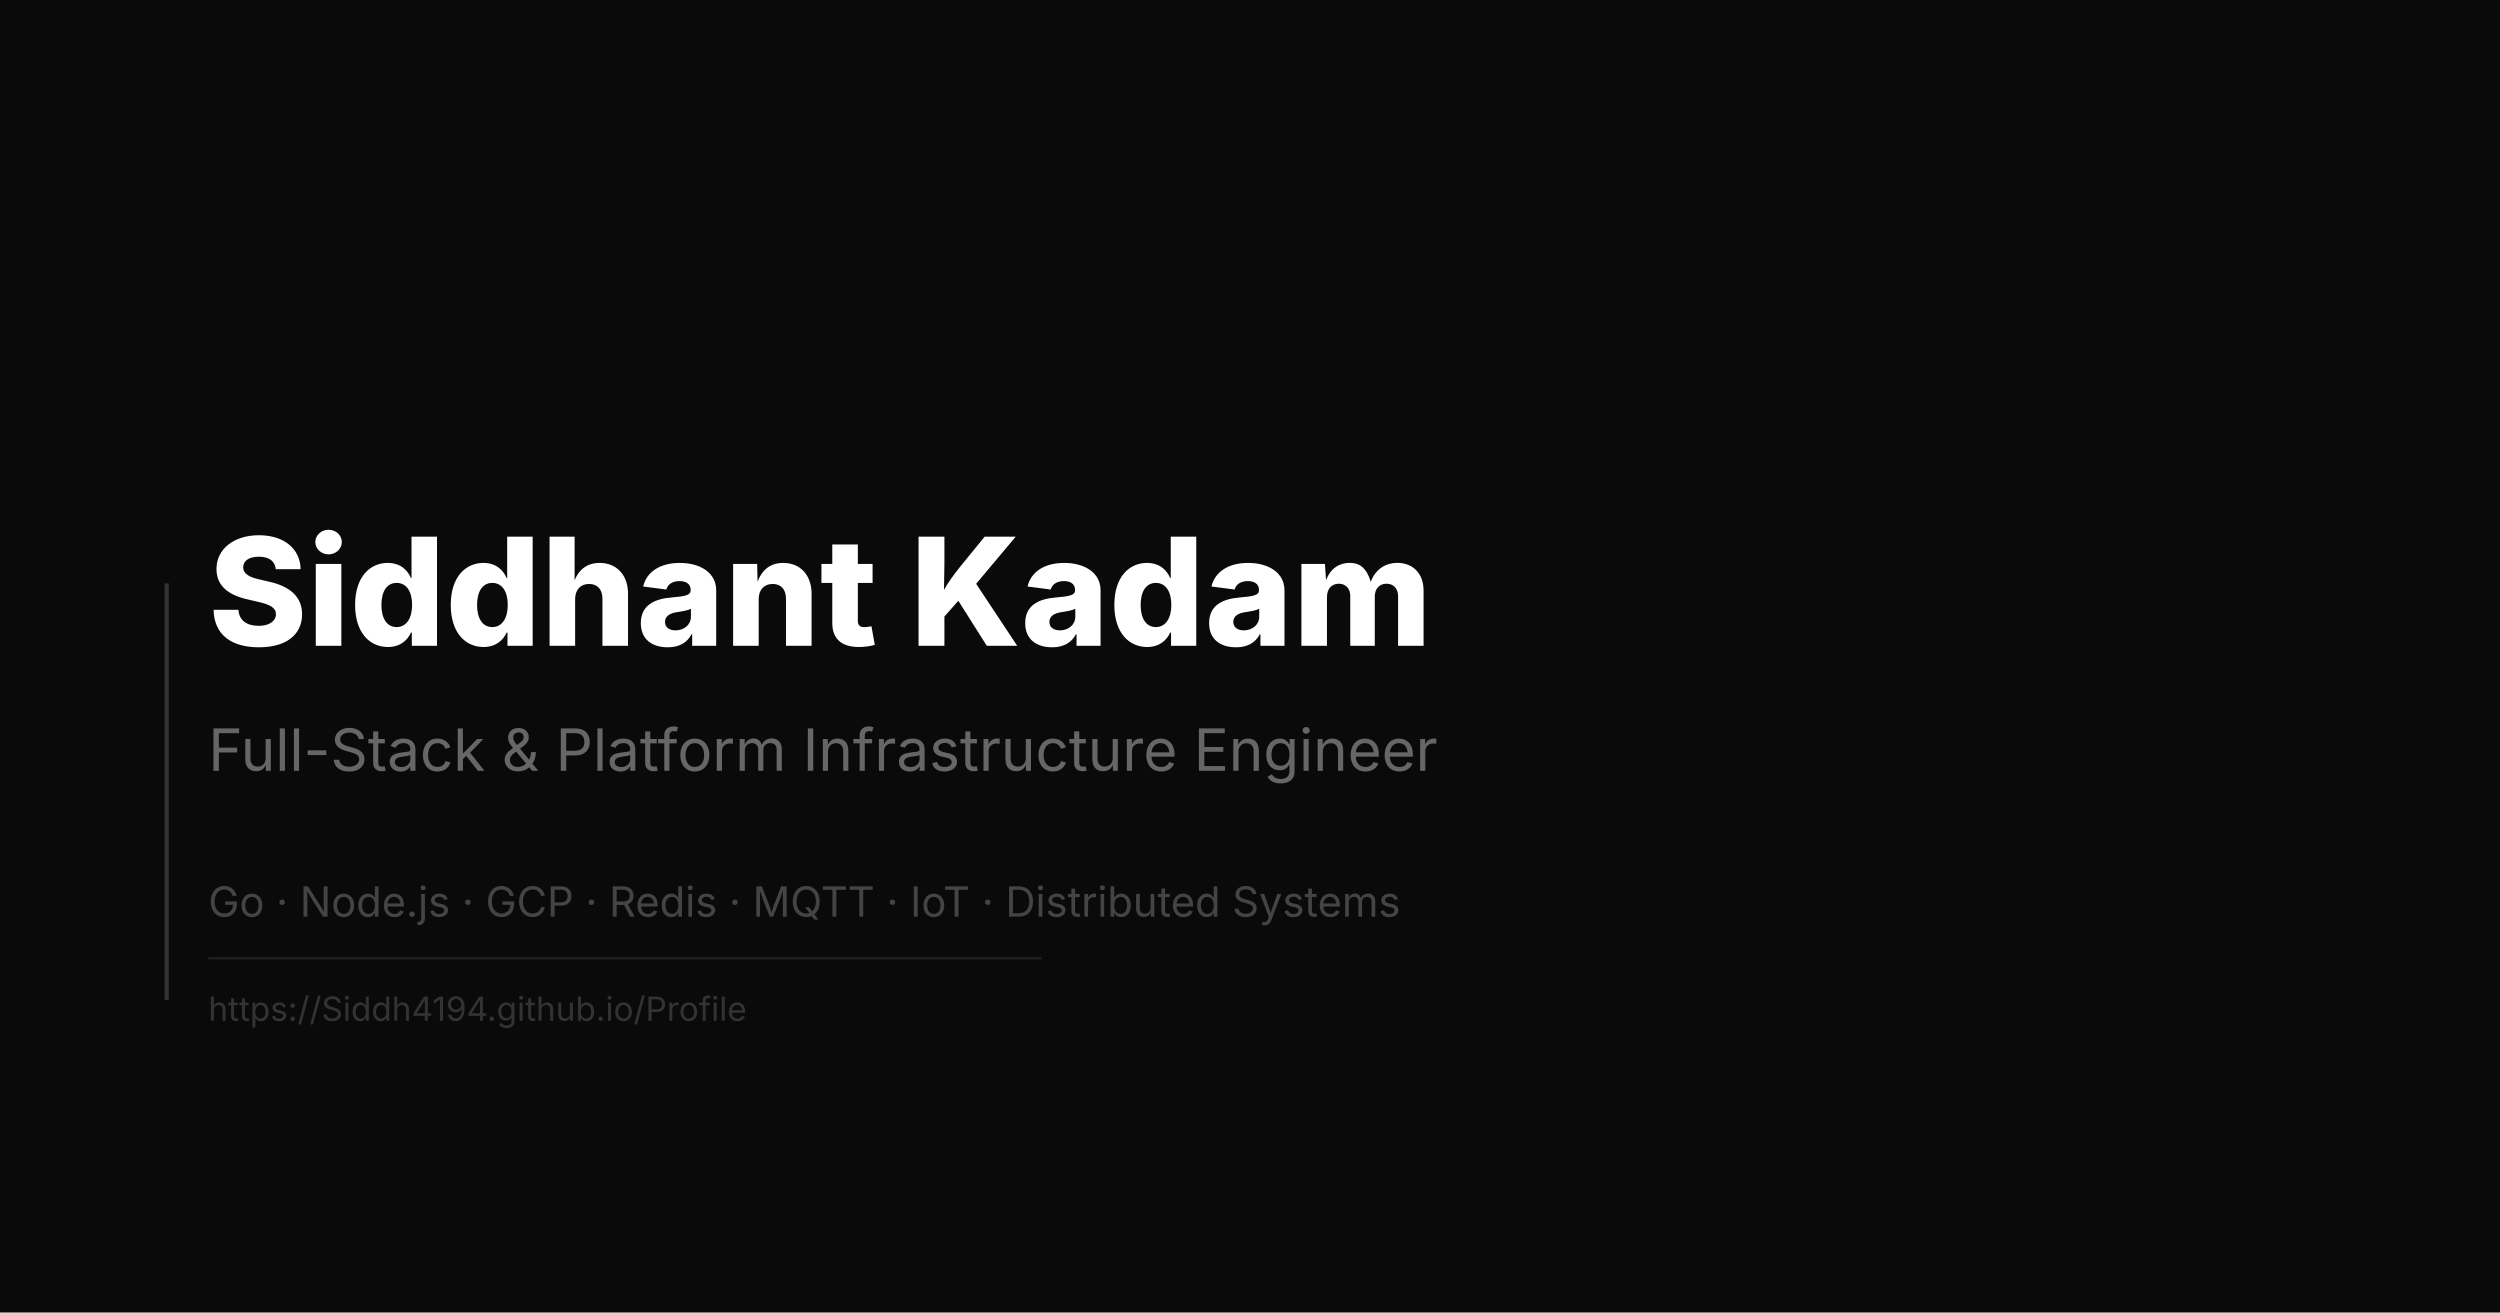
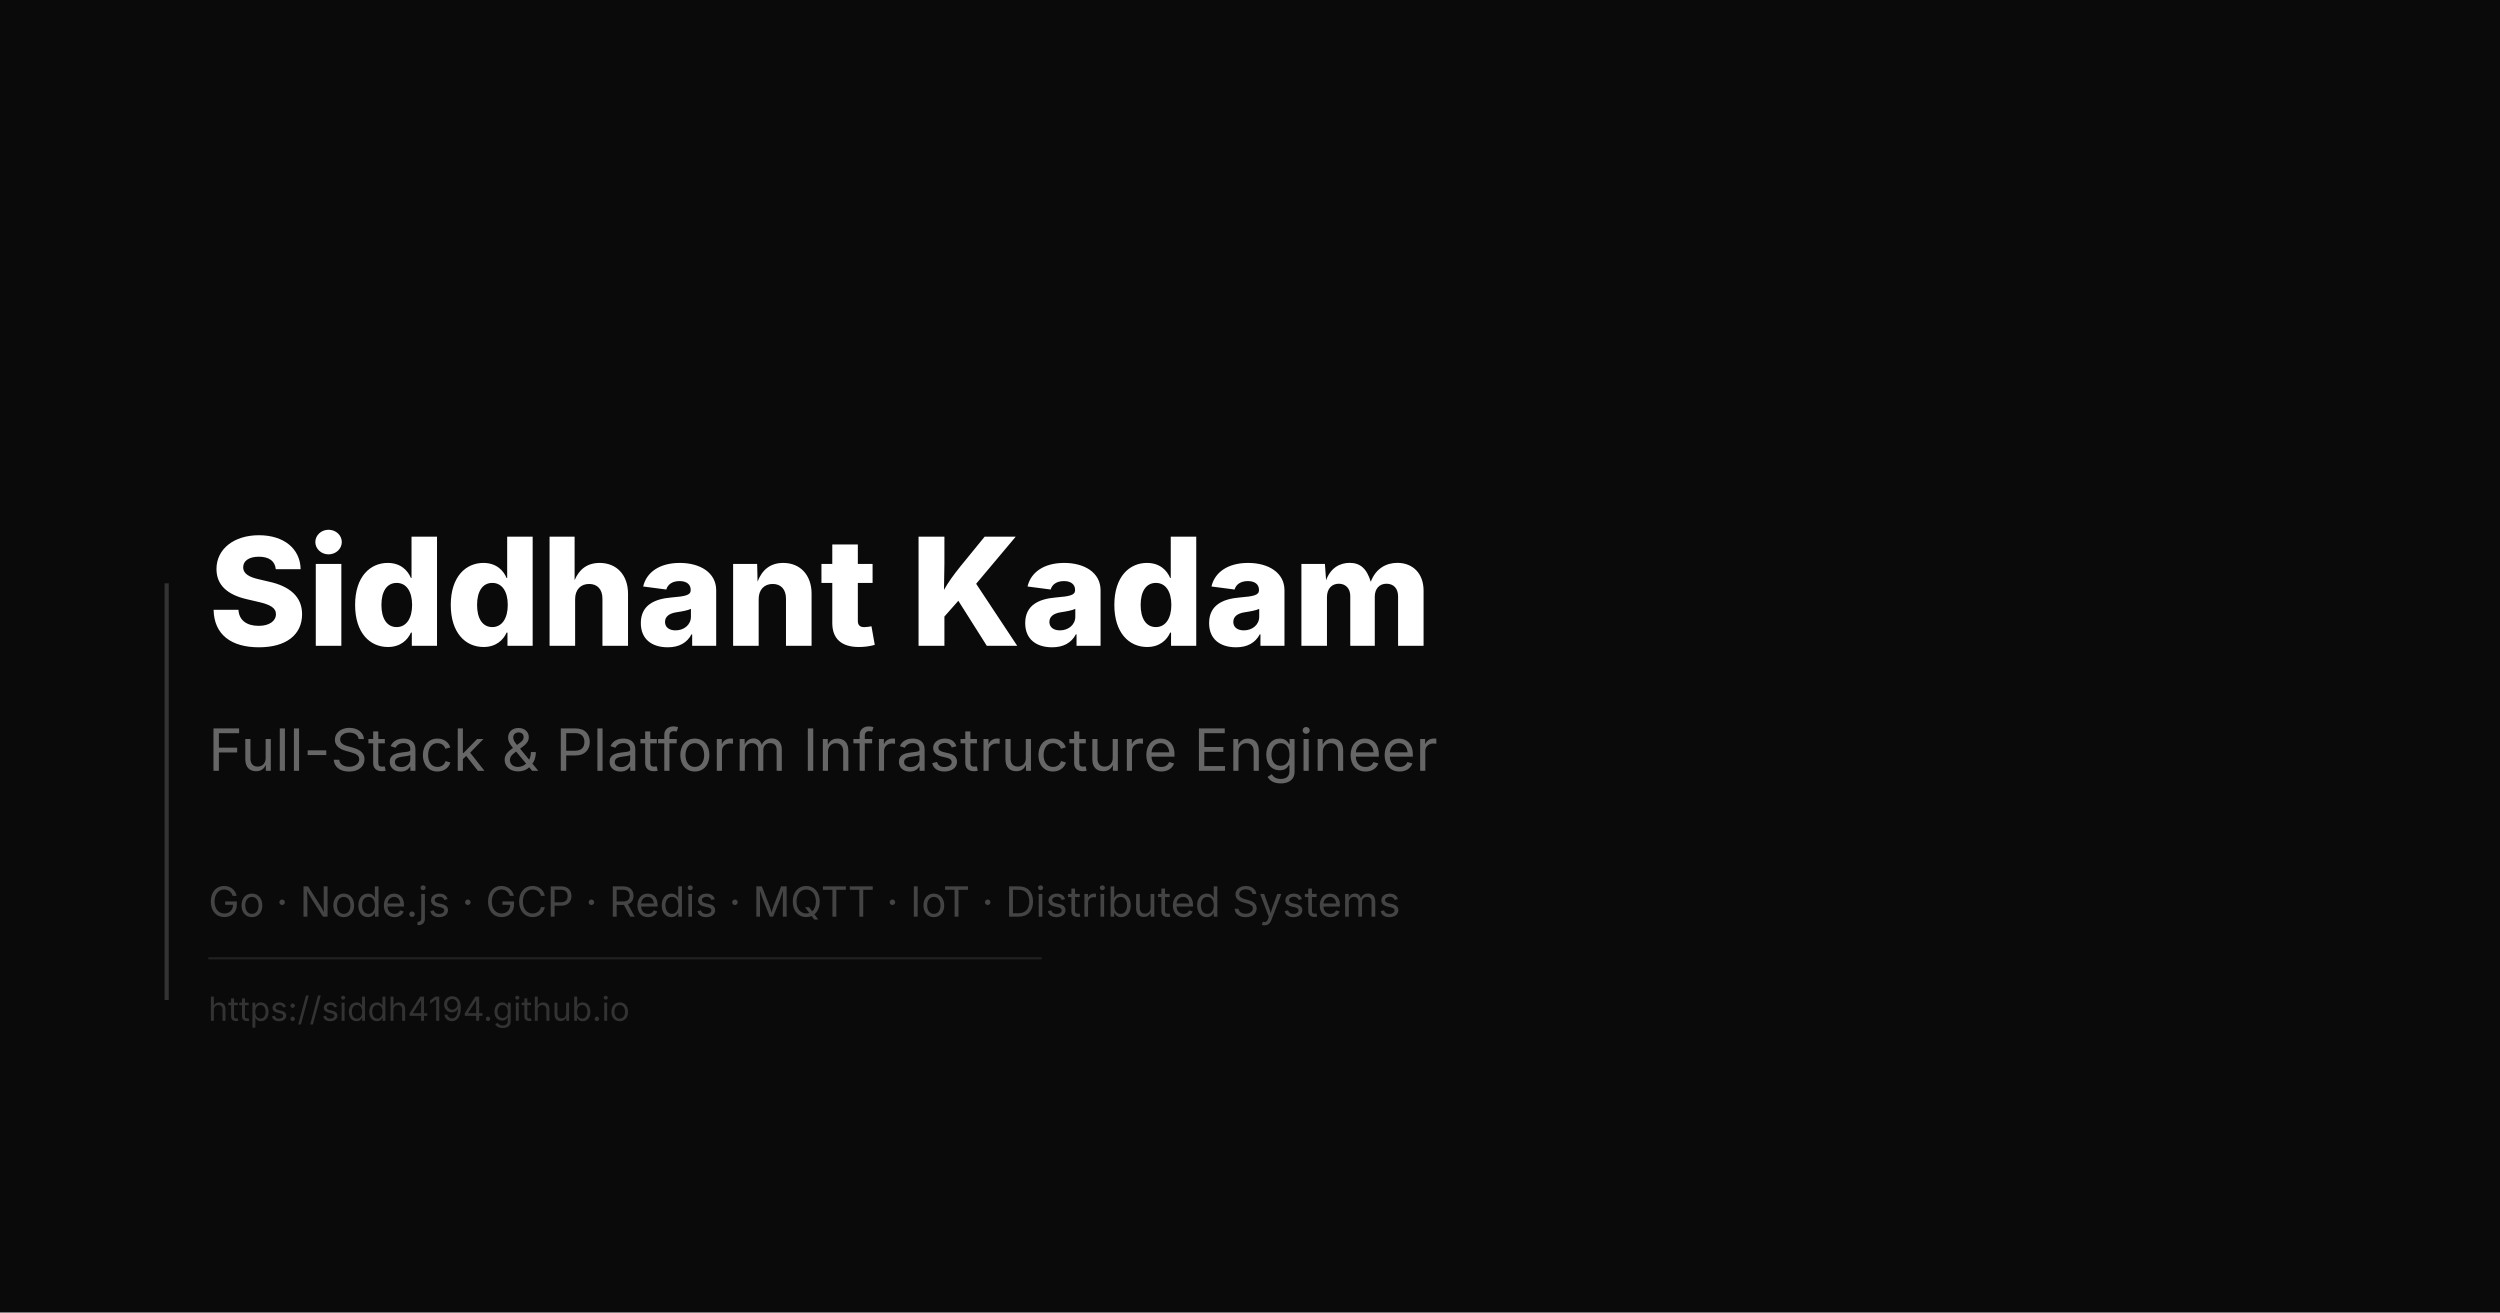
<svg xmlns="http://www.w3.org/2000/svg" width="1200" height="630" viewBox="0 0 1200 630">
  <rect width="1200" height="630" fill="#0a0a0a" />
  <line x1="80" y1="280" x2="80" y2="480" stroke="#333" stroke-width="2" />
  <text x="100" y="310" font-family="Inter, sans-serif" font-size="72" font-weight="800" fill="white">Siddhant Kadam</text>
  <text x="100" y="370" font-family="Inter, sans-serif" font-size="28" fill="#666">Full-Stack &amp; Platform Infrastructure Engineer</text>
  <text x="100" y="440" font-family="Inter, sans-serif" font-size="20" fill="#444">Go · Node.js · GCP · Redis · MQTT · IoT · Distributed Systems</text>
  <line x1="100" y1="460" x2="500" y2="460" stroke="#222" stroke-width="1" />
-   <text x="100" y="490" font-family="Inter, sans-serif" font-size="16" fill="#333">https://Siddh4194.github.io/Profile</text>
+   <text x="100" y="490" font-family="Inter, sans-serif" font-size="16" fill="#333">https://siddh4194.github.io</text>
</svg>
